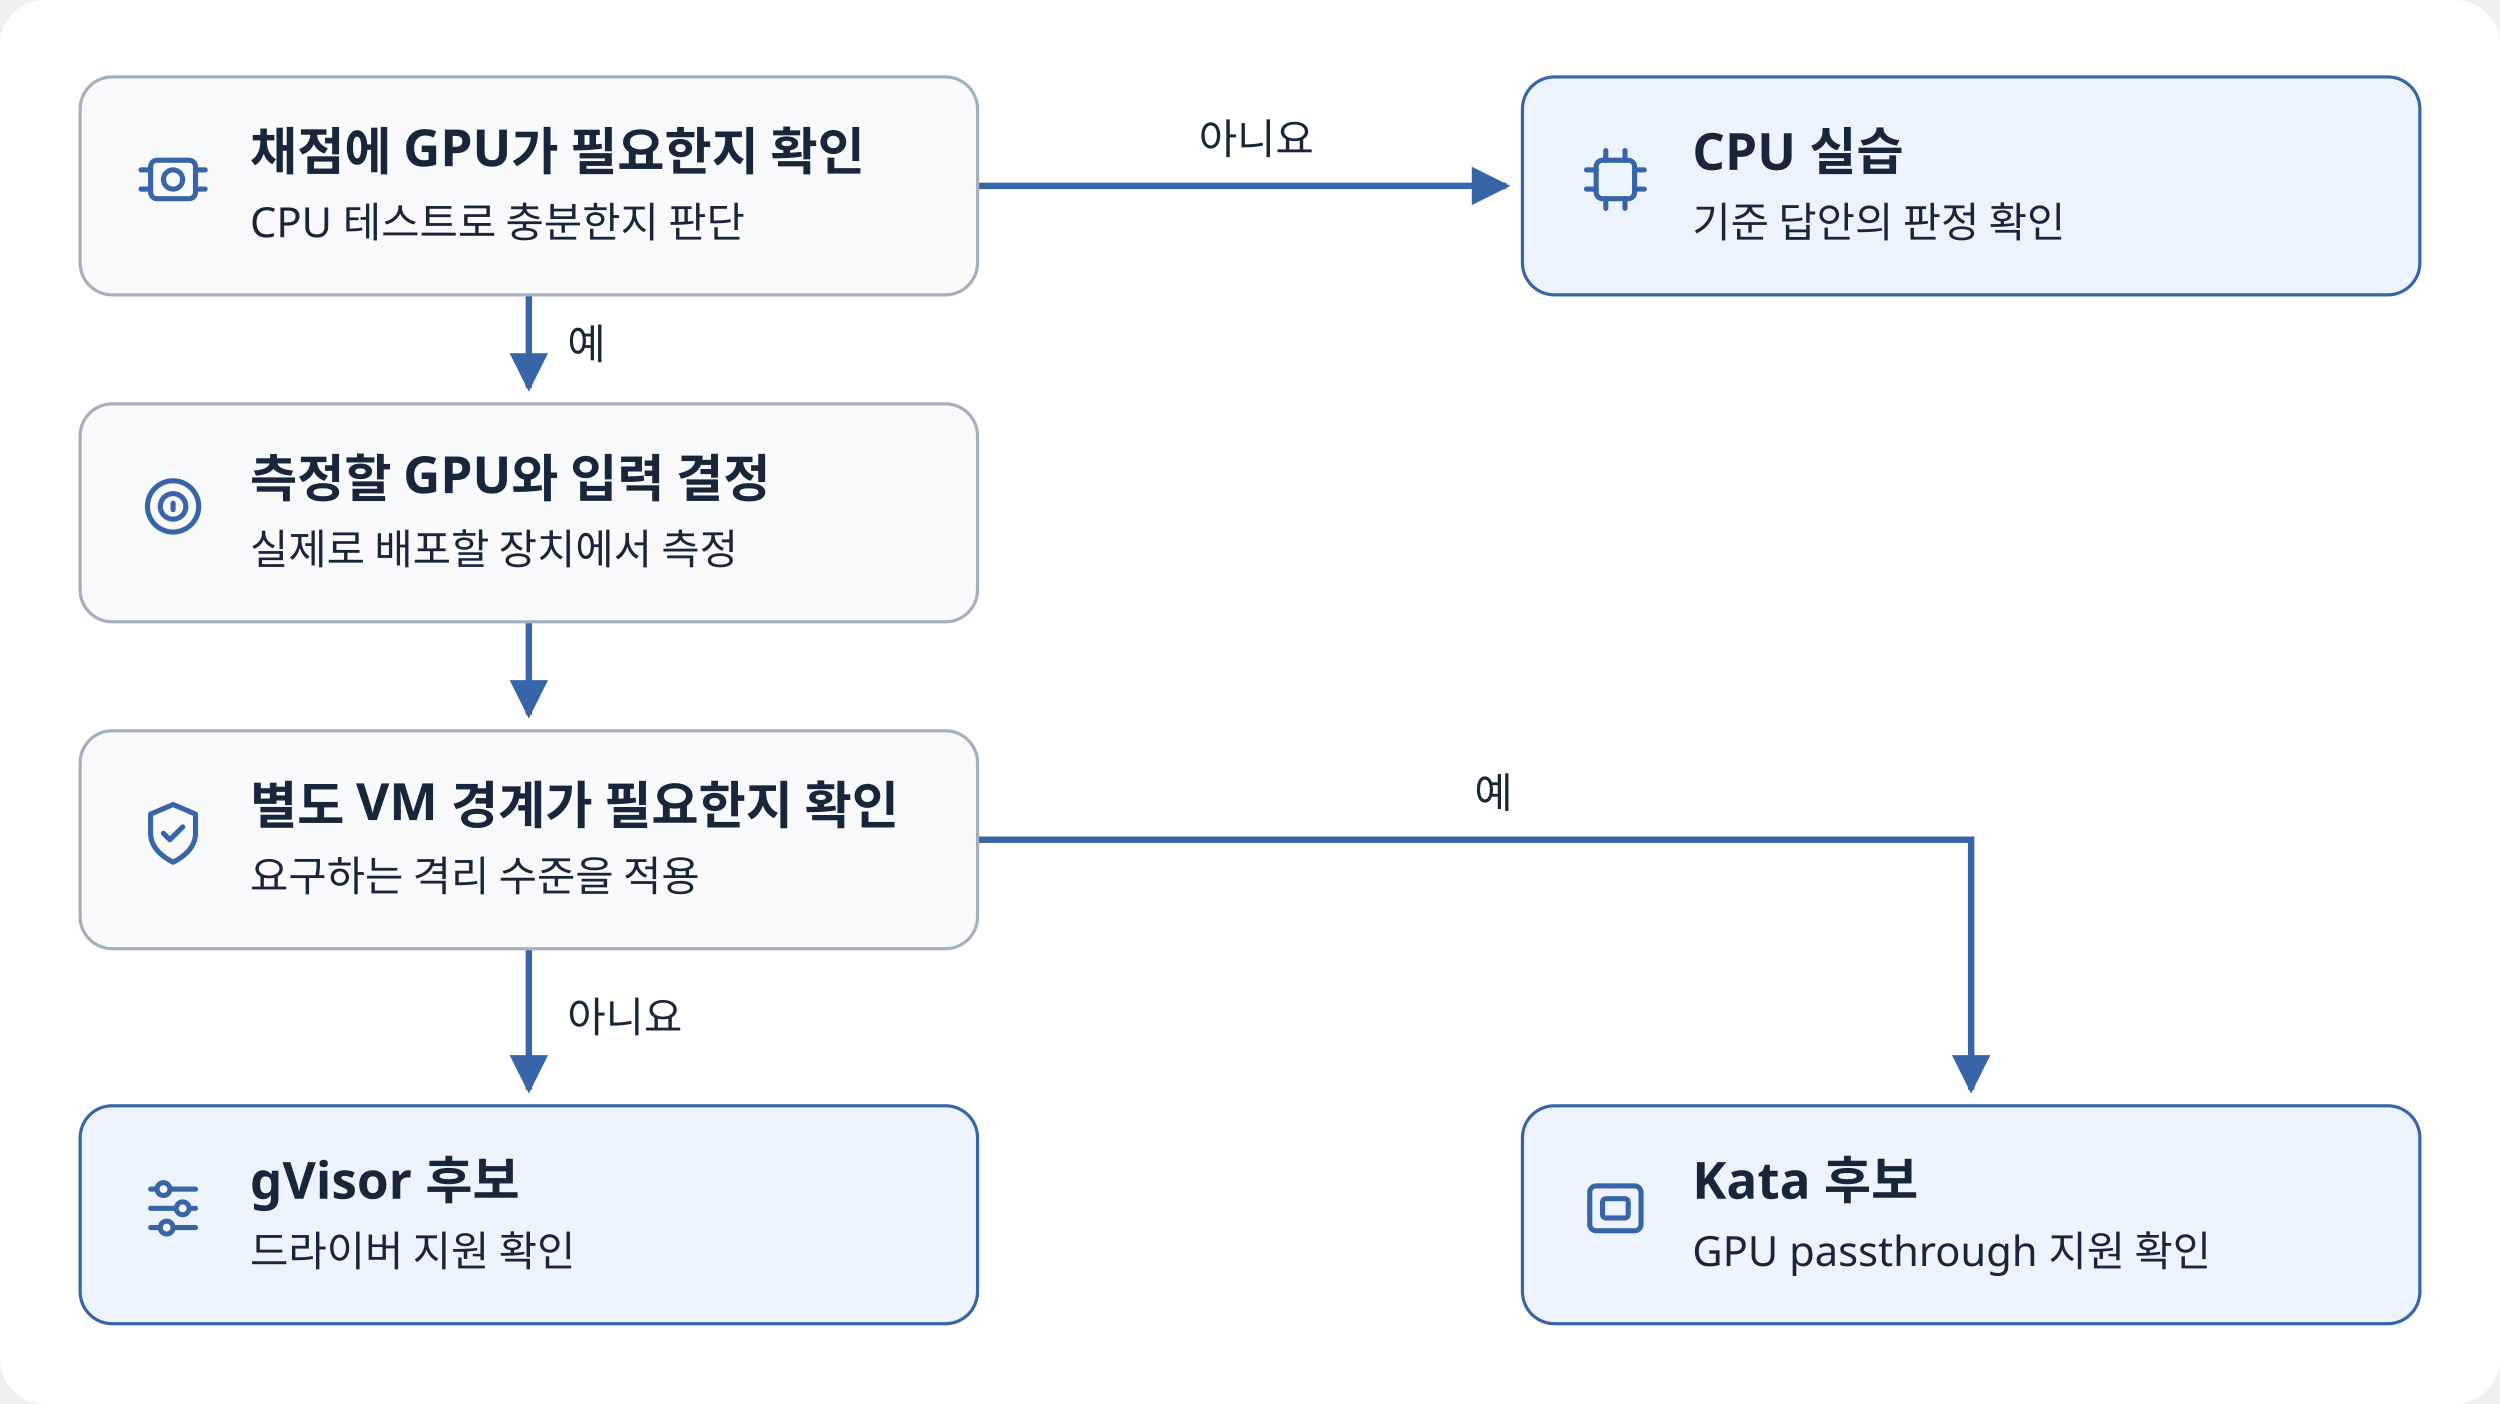
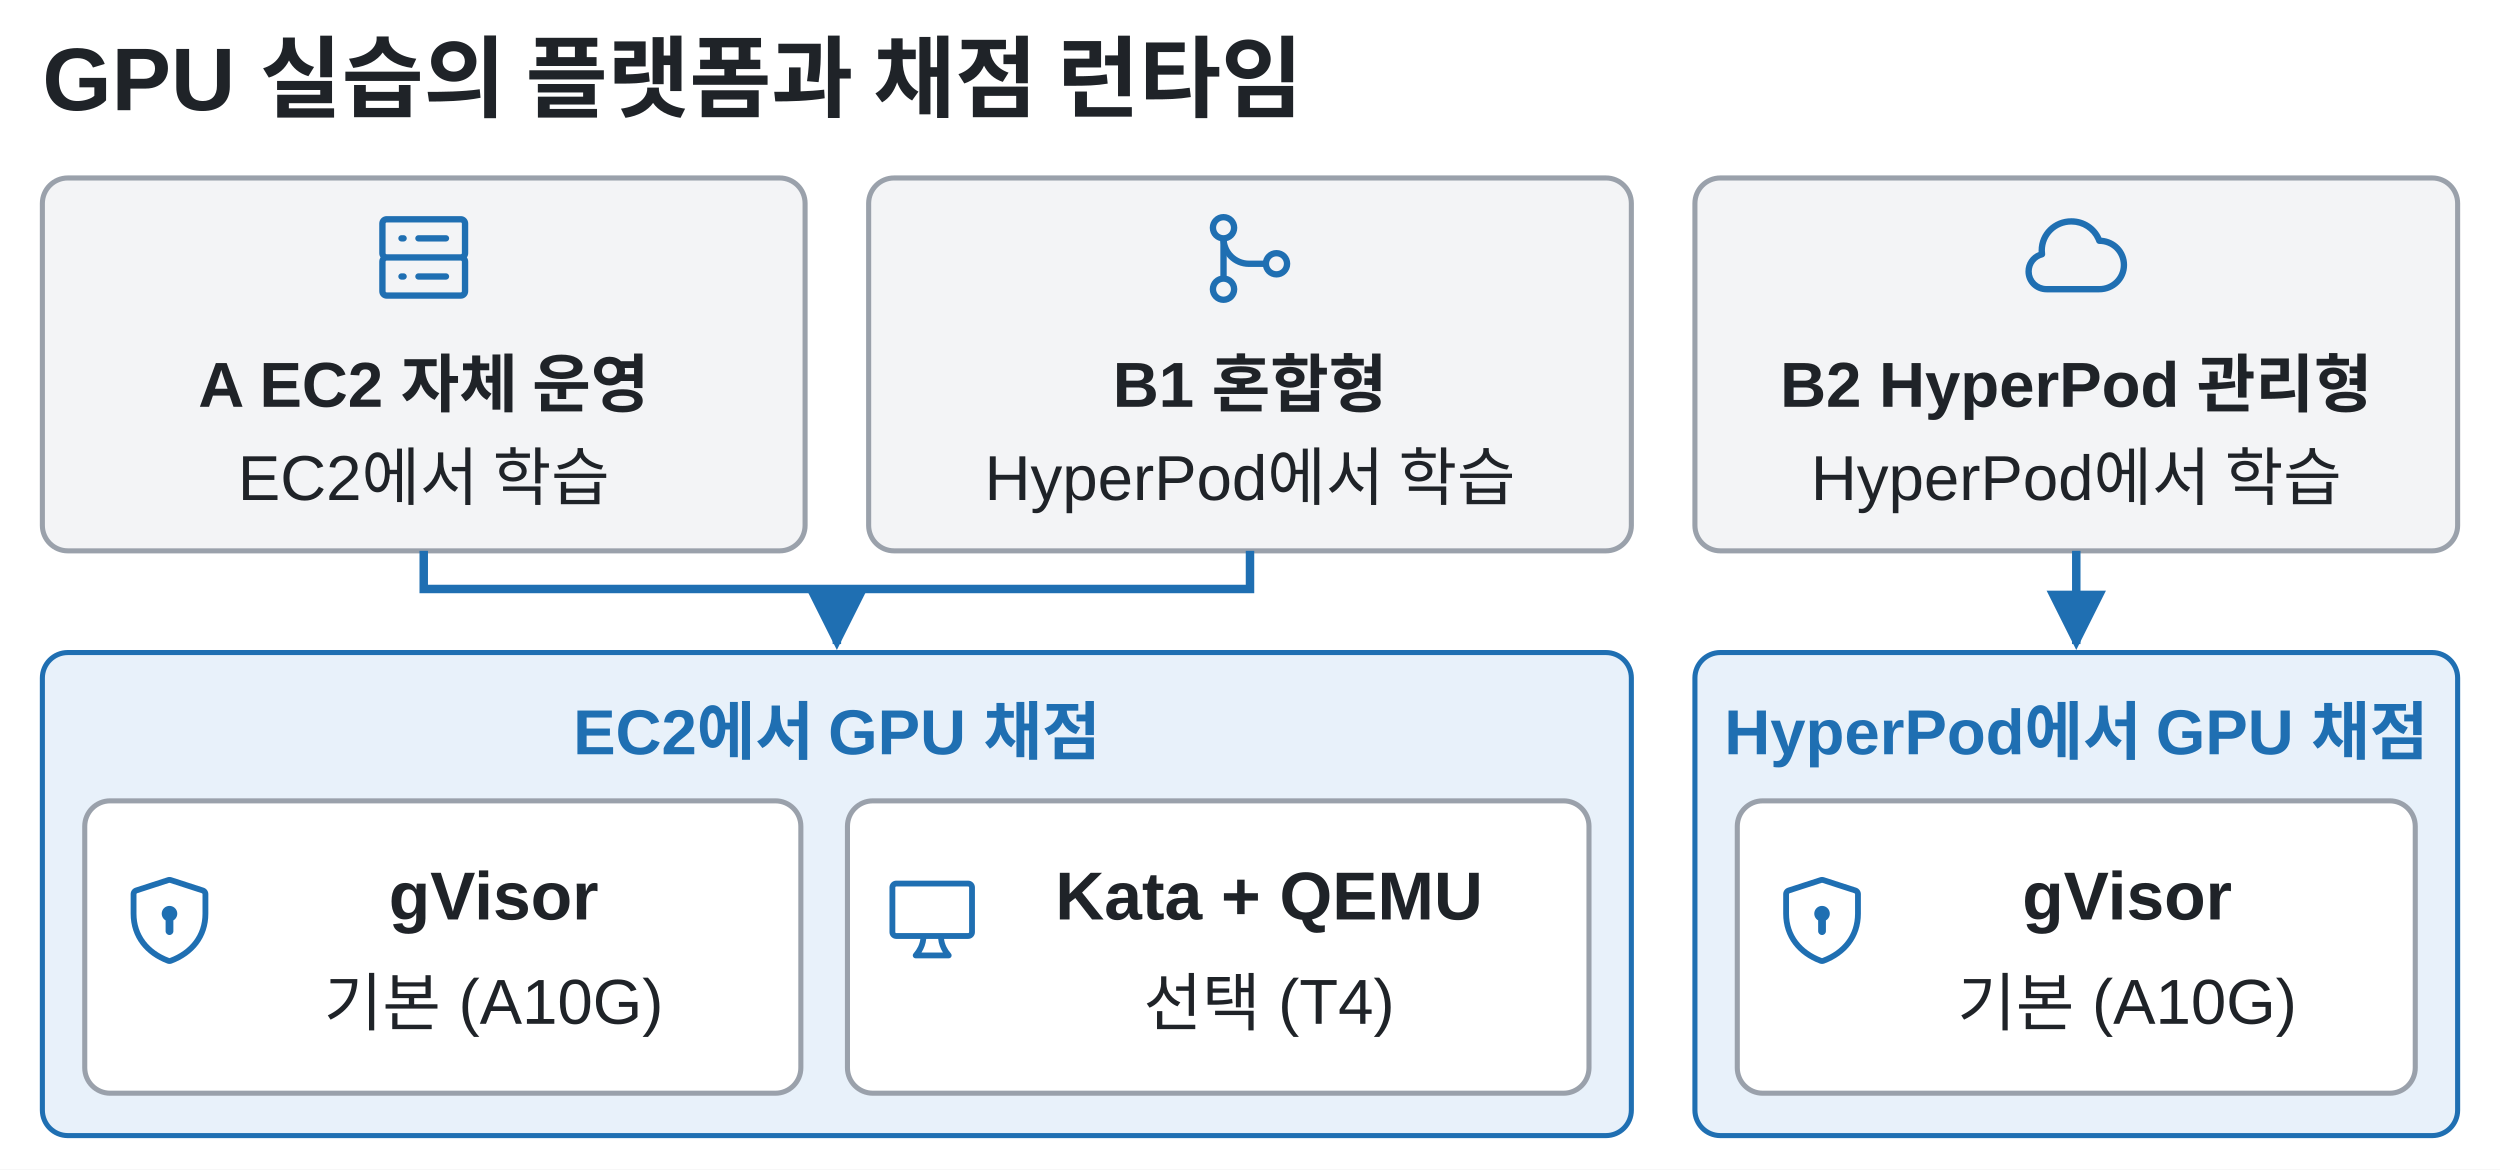
- <svg xmlns="http://www.w3.org/2000/svg" width="780px" height="438px" viewBox="0 0 780 438" role="img" aria-labelledby="title desc">
+ <svg xmlns="http://www.w3.org/2000/svg" width="590px" height="276px" viewBox="0 0 590 276" font-family="Pretendard, 'Apple SD Gothic Neo', 'Noto Sans KR', 'Malgun Gothic', Arial, sans-serif">
  <defs>
-     <marker id="arrow" viewBox="0 0 10 10" refX="9" refY="5" markerWidth="6" markerHeight="6" orient="auto">
-       <path d="M0 0 10 5 0 10Z" fill="#3765a8" />
+     <marker id="head-ink" viewBox="0 0 10 10" refX="9" refY="5" markerWidth="7" markerHeight="7" orient="auto-start-reverse">
+       <path d="M0,0 L10,5 L0,10 z" fill="#1F2328" />
+     </marker>
+     <marker id="head-red" viewBox="0 0 10 10" refX="9" refY="5" markerWidth="7" markerHeight="7" orient="auto-start-reverse">
+       <path d="M0,0 L10,5 L0,10 z" fill="#C23B32" />
+     </marker>
+     <marker id="head-accent" viewBox="0 0 10 10" refX="9" refY="5" markerWidth="7" markerHeight="7" orient="auto-start-reverse">
+       <path d="M0,0 L10,5 L0,10 z" fill="#1F6FB2" />
+     </marker>
+     <marker id="head-muted" viewBox="0 0 10 10" refX="9" refY="5" markerWidth="7" markerHeight="7" orient="auto-start-reverse">
+       <path d="M0,0 L10,5 L0,10 z" fill="#9AA1AB" />
    </marker>
  </defs>
-   <rect width="780" height="438" rx="14" fill="#fff" />
-   <g fill="none" stroke="#3765a8" stroke-width="2" marker-end="url(#arrow)">
-     <path d="M305 58 H470" />
-     <path d="M165 92 V121" />
-     <path d="M165 194 V223" />
-     <path d="M165 296 V340" />
-     <path d="M305 262 H615 V340" />
+   <rect width="100%" height="100%" fill="#FFFFFF" />
+   <text x="10" y="26" font-size="21" font-weight="600" fill="#1F2328" text-anchor="start">GPU 실습의 플랫폼과 채점 런타임</text>
+   <rect x="10" y="42" width="180" height="88" rx="6" fill="#F3F4F6" stroke="#9AA1AB" stroke-width="1.2" />
+   <g transform="translate(88,49) scale(1.0)" fill="#1F6FB2">
+     <path d="M10.75 6.5a.75.75 0 0 0 0 1.5h6.5a.75.75 0 0 0 0-1.5zM6 7.25a.75.75 0 0 1 .75-.75h.5a.75.75 0 0 1 0 1.5h-.5A.75.75 0 0 1 6 7.25m4 9a.75.75 0 0 1 .75-.75h6.5a.75.75 0 0 1 0 1.5h-6.5a.75.75 0 0 1-.75-.75m-3.25-.75a.75.75 0 0 0 0 1.5h.5a.75.75 0 0 0 0-1.5z" />
+     <path d="M3.25 2h17.5c.966 0 1.75.784 1.75 1.75v7c0 .372-.116.716-.314 1 .198.284.314.628.314 1v7a1.75 1.75 0 0 1-1.75 1.75H3.25a1.75 1.75 0 0 1-1.75-1.75v-7c0-.358.109-.707.314-1a1.74 1.74 0 0 1-.314-1v-7C1.5 2.784 2.284 2 3.25 2m0 10.5a.25.25 0 0 0-.25.25v7c0 .138.112.25.25.25h17.5a.25.25 0 0 0 .25-.25v-7a.25.25 0 0 0-.25-.25Zm0-1.5h17.5a.25.25 0 0 0 .25-.25v-7a.25.25 0 0 0-.25-.25H3.25a.25.25 0 0 0-.25.25v7c0 .138.112.25.25.25" />
  </g>
-   <g font-family="system-ui, 'Noto Sans KR', 'NanumGothic', sans-serif" fill="#18263b">
-     <rect x="25" y="24" width="280" height="68" rx="10" fill="#f8fafc" stroke="#a4afbf" />
-     <g transform="translate(42 44)" fill="none" stroke="#3765a8" stroke-width="1.6" stroke-linecap="round" stroke-linejoin="round" aria-hidden="true">
-       <rect x="5" y="6" width="14" height="12" rx="2" />
-       <circle cx="12" cy="12" r="3" />
-       <path d="M2 9h3M2 15h3M19 9h3M19 15h3" />
-     </g>
-     <text x="78" y="53" font-size="16" font-weight="700">채점에 GPU가 필요한지 확인</text>
-     <text x="78" y="74" font-size="13">CPU 테스트로 충분한지 판단</text>
-     <rect x="475" y="24" width="280" height="68" rx="10" fill="#edf4ff" stroke="#3765a8" />
-     <g transform="translate(492 44)" fill="none" stroke="#3765a8" stroke-width="1.6" stroke-linecap="round" stroke-linejoin="round" aria-hidden="true">
-       <rect x="6" y="6" width="12" height="12" rx="2" />
-       <path d="M9 3v3m6-3v3m-6 12v3m6-3v3M3 9h3m-3 6h3m12-6h3m-3 6h3" />
-     </g>
-     <text x="528" y="53" font-size="16" font-weight="700">CPU 실습</text>
-     <text x="528" y="74" font-size="13">기준 답안의 판정 확인</text>
-     <rect x="25" y="126" width="280" height="68" rx="10" fill="#f8fafc" stroke="#a4afbf" />
-     <g transform="translate(42 146)" fill="none" stroke="#3765a8" stroke-width="1.6" stroke-linecap="round" stroke-linejoin="round" aria-hidden="true">
-       <circle cx="12" cy="12" r="8" />
-       <circle cx="12" cy="12" r="4" />
-       <path d="M12 11v2" />
-     </g>
-     <text x="78" y="155" font-size="16" font-weight="700">측정할 GPU와 입력 결정</text>
-     <text x="78" y="176" font-size="13">실제로 배포할 장치에서 측정</text>
-     <rect x="25" y="228" width="280" height="68" rx="10" fill="#f8fafc" stroke="#a4afbf" />
-     <g transform="translate(42 248)" fill="none" stroke="#3765a8" stroke-width="1.6" stroke-linecap="round" stroke-linejoin="round" aria-hidden="true">
-       <path d="M12 3l7 3v6c0 4-3 7-7 9-4-2-7-5-7-9V6z" />
-       <path d="M9 12l2 2 4-4" />
-     </g>
-     <text x="78" y="257" font-size="16" font-weight="700">별도 VM 경계가 필요한지 확인</text>
-     <text x="78" y="278" font-size="13">요구하는 격리 수준을 적용</text>
-     <rect x="25" y="345" width="280" height="68" rx="10" fill="#edf4ff" stroke="#3765a8" />
-     <g transform="translate(42 365)" fill="none" stroke="#3765a8" stroke-width="1.6" stroke-linecap="round" stroke-linejoin="round" aria-hidden="true">
-       <path d="M5 6h14M5 12h14M5 18h14" />
-       <circle cx="9" cy="6" r="2" fill="white" />
-       <circle cx="15" cy="12" r="2" fill="white" />
-       <circle cx="10" cy="18" r="2" fill="white" />
-     </g>
-     <text x="78" y="374" font-size="16" font-weight="700">gVisor 후보</text>
-     <text x="78" y="395" font-size="13">드라이버 지원 확인</text>
-     <rect x="475" y="345" width="280" height="68" rx="10" fill="#edf4ff" stroke="#3765a8" />
-     <g transform="translate(492 365)" fill="none" stroke="#3765a8" stroke-width="1.6" stroke-linecap="round" stroke-linejoin="round" aria-hidden="true">
-       <rect x="4" y="5" width="16" height="14" rx="2" />
-       <rect x="8" y="9" width="8" height="6" rx="1" />
-     </g>
-     <text x="528" y="374" font-size="16" font-weight="700">Kata 후보</text>
-     <text x="528" y="395" font-size="13">GPU passthrough 지원 확인</text>
-     <g font-size="13">
-       <text x="374" y="48">아니요</text>
-       <text x="177" y="112">예</text>
-       <text x="177" y="322">아니요</text>
-       <text x="460" y="252">예</text>
-     </g>
+   <text x="100" y="96" font-size="15" font-weight="600" fill="#1F2328" text-anchor="middle">A  EC2 자체 운영</text>
+   <text x="100" y="118" font-size="15" fill="#1F2328" text-anchor="middle">EC2에서 학습</text>
+   <rect x="205" y="42" width="180" height="88" rx="6" fill="#F3F4F6" stroke="#9AA1AB" stroke-width="1.2" />
+   <g transform="translate(283,49) scale(1.0)" fill="#1F6FB2">
+     <path d="M15 13.25a3.25 3.25 0 1 1 6.5 0 3.25 3.25 0 0 1-6.5 0m-12.5 6a3.25 3.25 0 1 1 6.5 0 3.25 3.25 0 0 1-6.5 0m0-14.5a3.25 3.25 0 1 1 6.5 0 3.25 3.25 0 0 1-6.5 0M5.75 6.5a1.75 1.75 0 1 0-.001-3.501A1.75 1.75 0 0 0 5.75 6.5m0 14.5a1.75 1.75 0 1 0-.001-3.501A1.75 1.75 0 0 0 5.75 21m12.5-6a1.75 1.75 0 1 0-.001-3.501A1.75 1.75 0 0 0 18.25 15" />
+     <path d="M6.5 7.25c0 2.9 2.35 5.25 5.25 5.25h4.5V14h-4.5A6.75 6.75 0 0 1 5 7.25Z" />
+     <path d="M5.75 16.75A.75.75 0 0 1 5 16V8a.75.75 0 0 1 1.5 0v8a.75.75 0 0 1-.75.75" />
  </g>
+   <text x="295" y="96" font-size="15" font-weight="600" fill="#1F2328" text-anchor="middle">B1  혼합형</text>
+   <text x="295" y="118" font-size="15" fill="#1F2328" text-anchor="middle">HyperPod에서 학습</text>
+   <rect x="400" y="42" width="180" height="88" rx="6" fill="#F3F4F6" stroke="#9AA1AB" stroke-width="1.2" />
+   <g transform="translate(478,49) scale(1.0)" fill="#1F6FB2">
+     <path d="M3.103 10.107c0-4.244 3.445-7.607 7.733-7.607 3.19 0 5.912 1.858 7.099 4.563l.01.022.001.006C21.348 7.345 24 10.095 24 13.536 24 17.148 21.076 20 17.431 20H5.017C2.23 20 0 17.83 0 15.06a4.9 4.9 0 0 1 3.112-4.581 8 8 0 0 1-.009-.372M10.836 4c-3.485 0-6.233 2.717-6.233 6.107 0 .284.022.602.052.756a.75.75 0 0 1-.552.869c-1.52.385-2.603 1.712-2.603 3.328 0 1.917 1.532 3.44 3.517 3.44h12.414c2.843 0 5.069-2.206 5.069-4.964s-2.226-4.965-5.069-4.965a.75.75 0 0 1-.696-.47l-.179-.446C15.606 5.5 13.424 4 10.836 4" />
+   </g>
+   <text x="490" y="96" font-size="15" font-weight="600" fill="#1F2328" text-anchor="middle">B2  HyperPod 관리형</text>
+   <text x="490" y="118" font-size="15" fill="#1F2328" text-anchor="middle">HyperPod에서 학습</text>
+   <path d="M100,130 L100,139 L295,139 L295,130" fill="none" stroke="#1F6FB2" stroke-width="2" />
+   <path d="M197.5,139 L197.5,152" fill="none" stroke="#1F6FB2" stroke-width="2" marker-end="url(#head-accent)" />
+   <path d="M490,130 L490,152" fill="none" stroke="#1F6FB2" stroke-width="2" marker-end="url(#head-accent)" />
+   <rect x="10" y="154" width="375" height="114" rx="6" fill="#E8F1FA" stroke="#1F6FB2" stroke-width="1.2" />
+   <text x="197.5" y="178" font-size="15" font-weight="600" fill="#1F6FB2" text-anchor="middle">EC2에서 GPU 채점</text>
+   <rect x="400" y="154" width="180" height="114" rx="6" fill="#E8F1FA" stroke="#1F6FB2" stroke-width="1.2" />
+   <text x="490.0" y="178" font-size="15" font-weight="600" fill="#1F6FB2" text-anchor="middle">HyperPod에서 GPU 채점</text>
+   <rect x="20" y="189" width="169" height="69" rx="6" fill="#FFFFFF" stroke="#9AA1AB" stroke-width="1.2" />
+   <g transform="translate(29,206) scale(0.9166667)" fill="#1F6FB2">
+     <path d="M11.46 1.137a1.75 1.75 0 0 1 1.08 0l8.25 2.675A1.75 1.75 0 0 1 22 5.476V10.5c0 6.19-3.77 10.705-9.401 12.83a1.7 1.7 0 0 1-1.198 0C5.771 21.204 2 16.69 2 10.5V5.476c0-.76.49-1.43 1.21-1.664Zm.617 1.426a.25.25 0 0 0-.154 0L3.673 5.24a.25.25 0 0 0-.173.237V10.5c0 5.461 3.28 9.483 8.43 11.426a.2.2 0 0 0 .14 0c5.15-1.943 8.43-5.965 8.43-11.426V5.476a.25.25 0 0 0-.173-.237ZM13 12.232V15a1 1 0 0 1-2 0v-2.768a2 2 0 1 1 2 0" />
+   </g>
+   <text x="116.5" y="217" font-size="16" font-weight="600" fill="#1F2328" text-anchor="middle">gVisor</text>
+   <text x="116.5" y="242" font-size="15" fill="#1F2328" text-anchor="middle">기본 (A10G)</text>
+   <rect x="200" y="189" width="175" height="69" rx="6" fill="#FFFFFF" stroke="#9AA1AB" stroke-width="1.2" />
+   <g transform="translate(209,206) scale(0.9166667)" fill="#1F6FB2">
+     <path d="M8.954 17H2.75A1.75 1.75 0 0 1 1 15.25V3.75C1 2.784 1.784 2 2.75 2h18.5c.966 0 1.75.784 1.75 1.75v11.5A1.75 1.75 0 0 1 21.25 17h-6.204c.171 1.375.805 2.652 1.769 3.757A.752.752 0 0 1 16.25 22h-8.5a.75.75 0 0 1-.565-1.243c.964-1.105 1.598-2.382 1.769-3.757M21.5 3.75a.25.25 0 0 0-.25-.25H2.75a.25.25 0 0 0-.25.25v11.5c0 .138.112.25.25.25h18.5a.25.25 0 0 0 .25-.25ZM13.537 17h-3.074c-.126 1.266-.564 2.445-1.223 3.5h5.52c-.659-1.055-1.098-2.234-1.223-3.5" />
+   </g>
+   <text x="299.5" y="217" font-size="16" font-weight="600" fill="#1F2328" text-anchor="middle">Kata + QEMU</text>
+   <text x="299.5" y="242" font-size="15" fill="#1F2328" text-anchor="middle">선택 (T4)</text>
+   <rect x="410" y="189" width="160" height="69" rx="6" fill="#FFFFFF" stroke="#9AA1AB" stroke-width="1.2" />
+   <g transform="translate(419,206) scale(0.9166667)" fill="#1F6FB2">
+     <path d="M11.46 1.137a1.75 1.75 0 0 1 1.08 0l8.25 2.675A1.75 1.75 0 0 1 22 5.476V10.5c0 6.19-3.77 10.705-9.401 12.83a1.7 1.7 0 0 1-1.198 0C5.771 21.204 2 16.69 2 10.5V5.476c0-.76.49-1.43 1.21-1.664Zm.617 1.426a.25.25 0 0 0-.154 0L3.673 5.24a.25.25 0 0 0-.173.237V10.5c0 5.461 3.28 9.483 8.43 11.426a.2.2 0 0 0 .14 0c5.15-1.943 8.43-5.965 8.43-11.426V5.476a.25.25 0 0 0-.173-.237ZM13 12.232V15a1 1 0 0 1-2 0v-2.768a2 2 0 1 1 2 0" />
+   </g>
+   <text x="502.0" y="217" font-size="16" font-weight="600" fill="#1F2328" text-anchor="middle">gVisor</text>
+   <text x="502.0" y="242" font-size="15" fill="#1F2328" text-anchor="middle">기본 (A10G)</text>
</svg>
